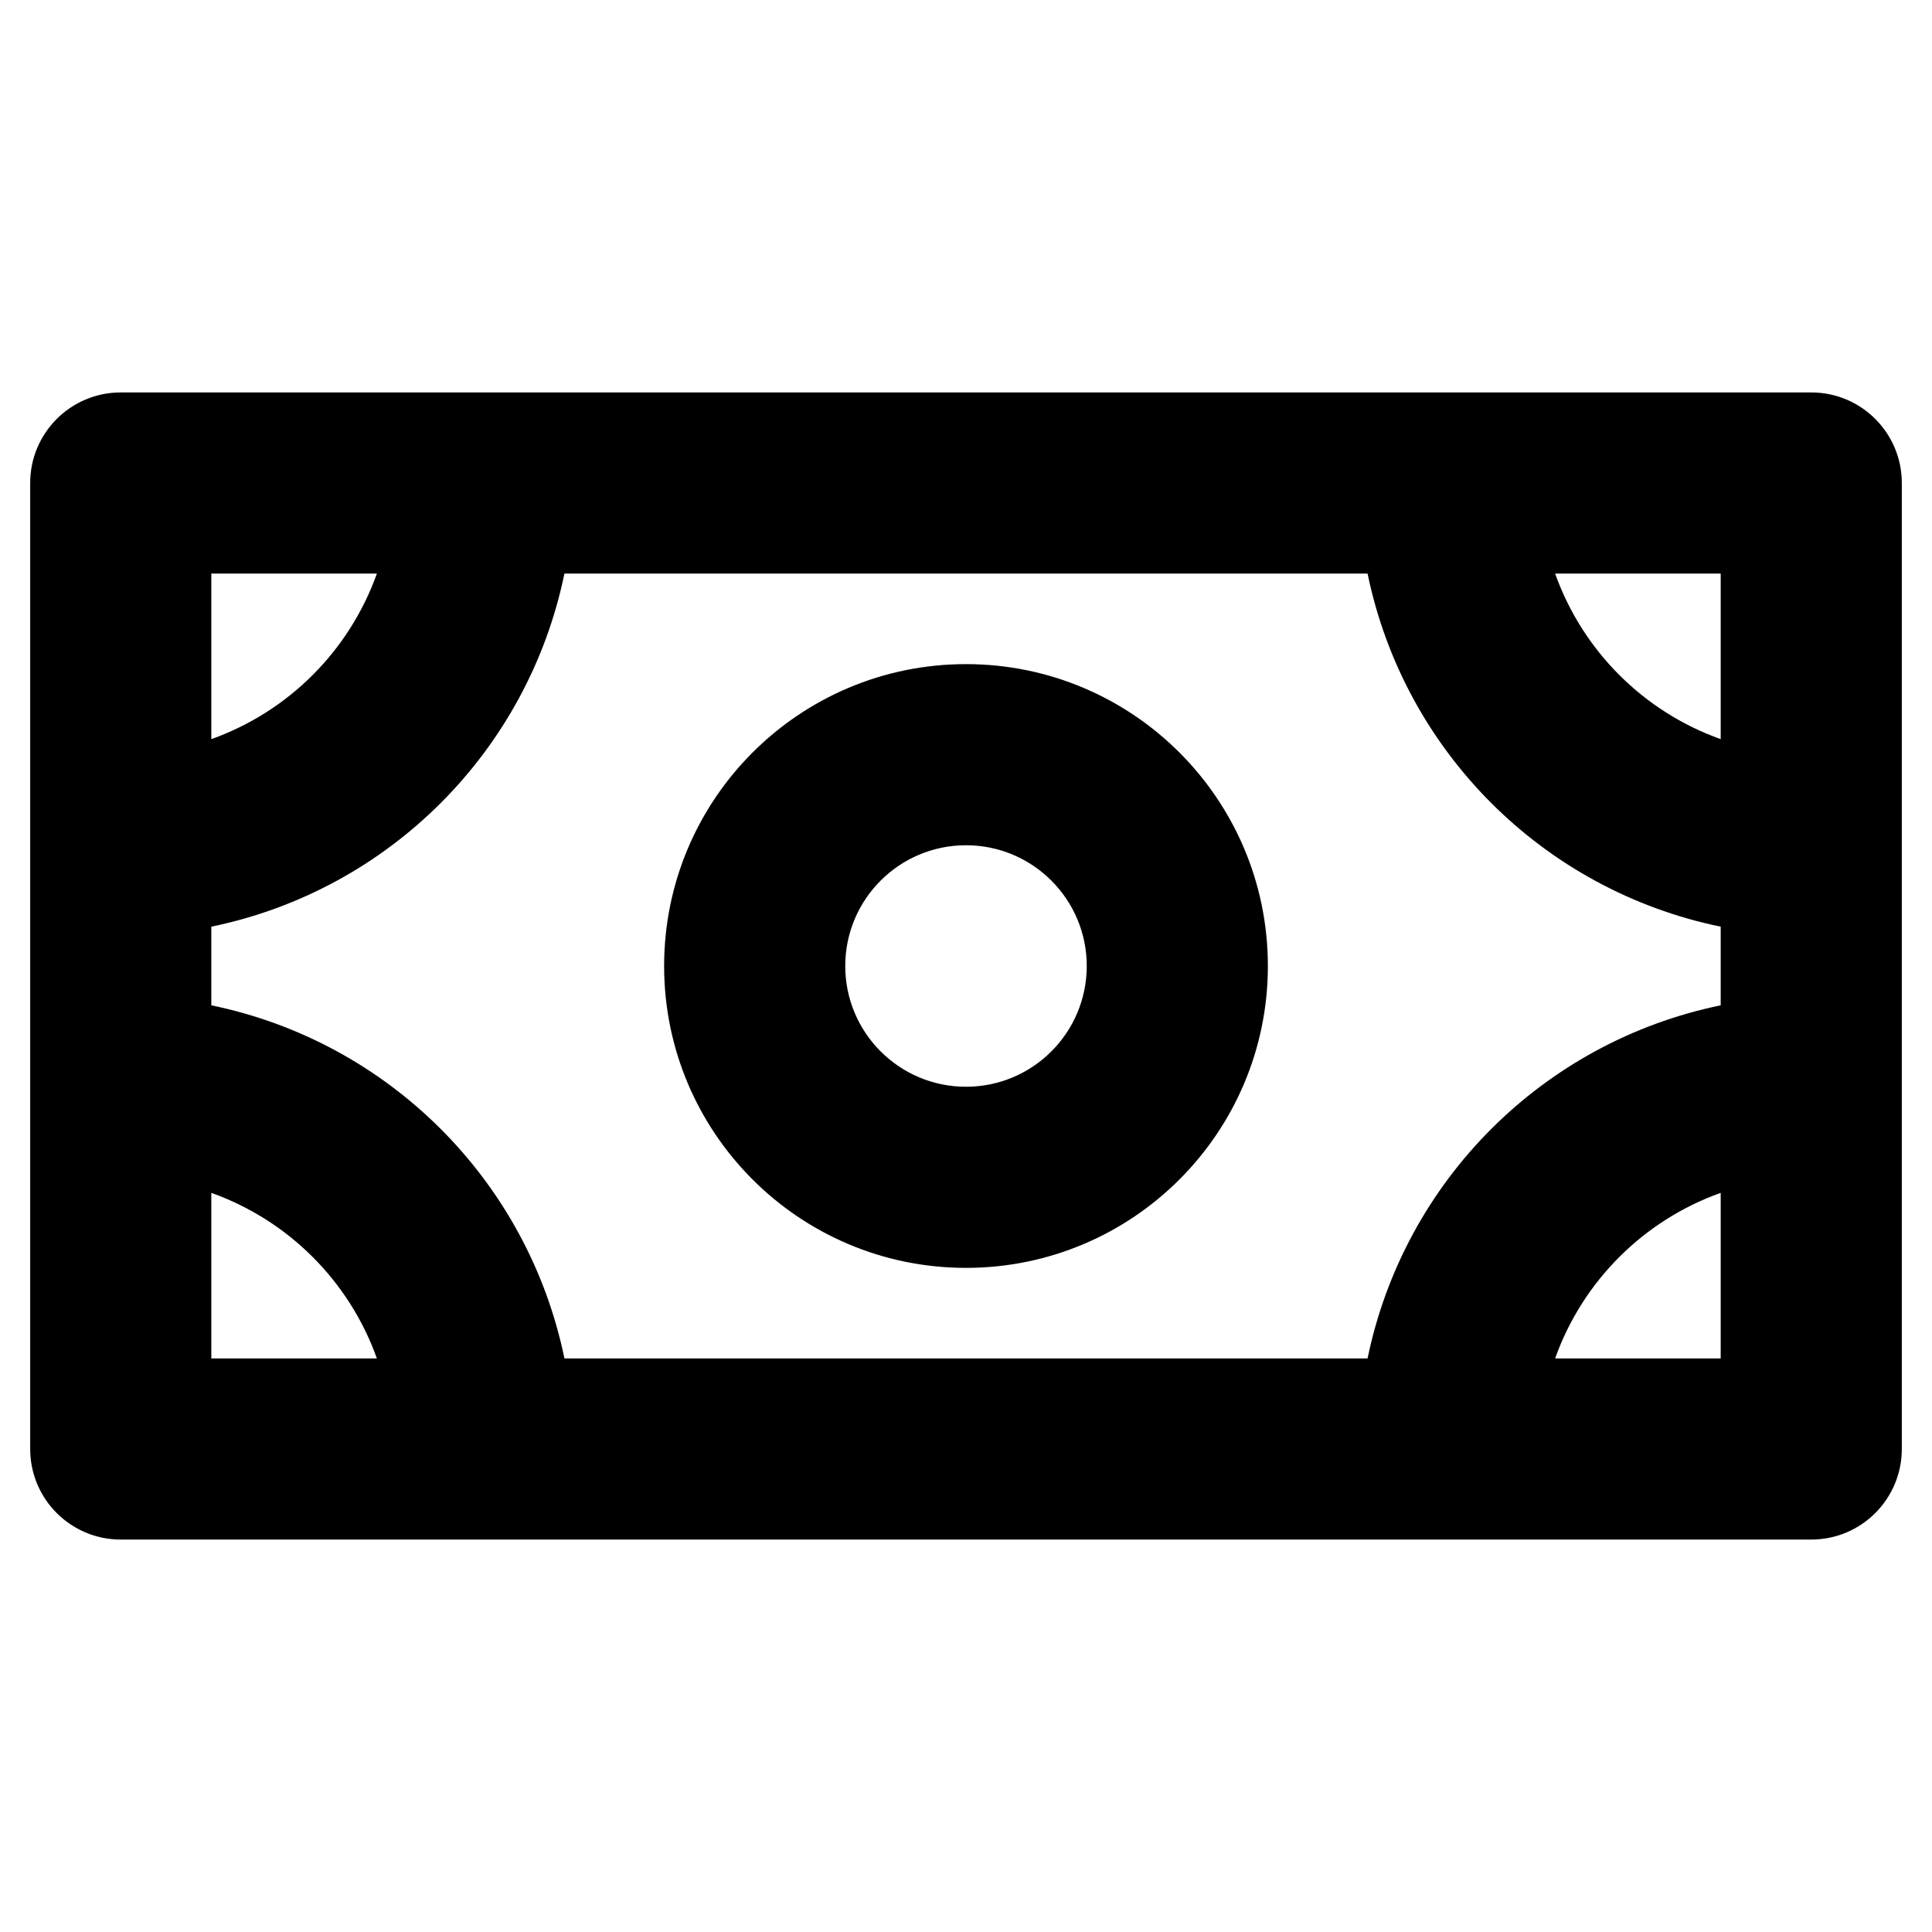
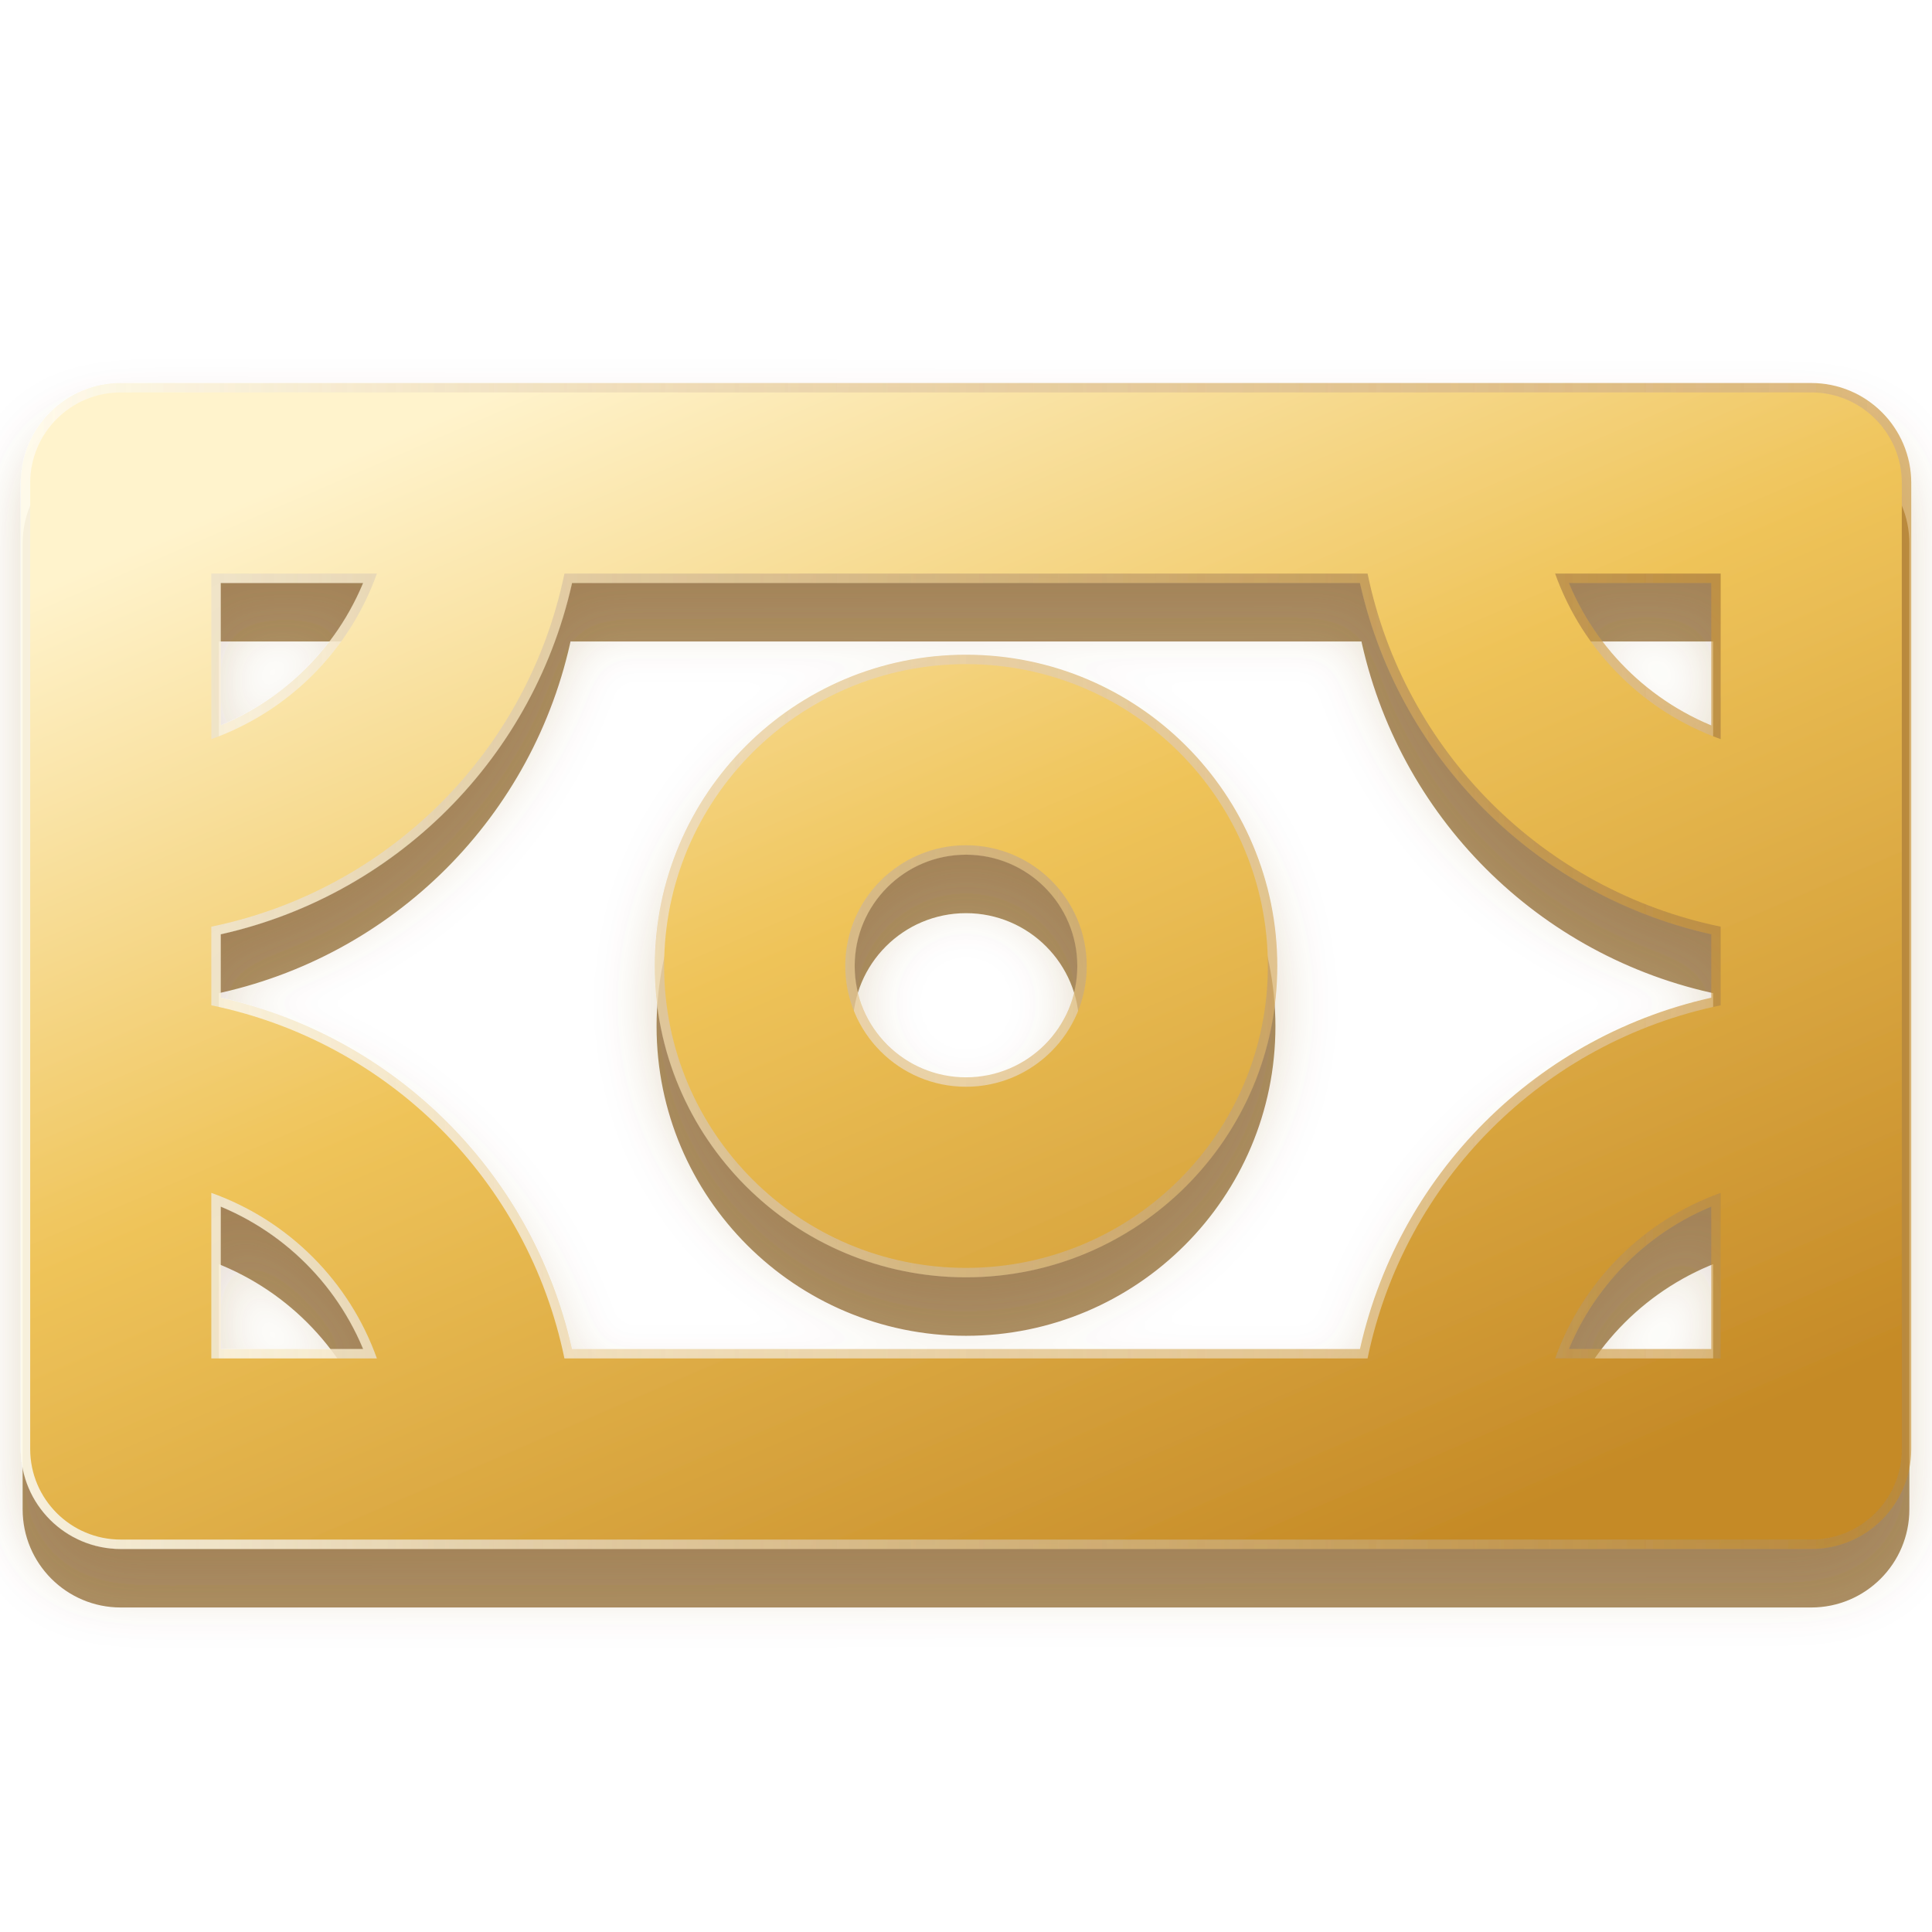
- <svg xmlns="http://www.w3.org/2000/svg" viewBox="0 0 256 256" fill="currentColor">
-   <path d="M240,52H16A12,12,0,0,0,4,64V192a12,12,0,0,0,12,12H240a12,12,0,0,0,12-12V64A12,12,0,0,0,240,52ZM181.21,180H74.79A60.18,60.18,0,0,0,28,133.21V122.79A60.18,60.18,0,0,0,74.79,76H181.21A60.18,60.18,0,0,0,228,122.79v10.42A60.18,60.18,0,0,0,181.21,180ZM228,97.94A36.23,36.23,0,0,1,206.06,76H228ZM49.94,76A36.23,36.23,0,0,1,28,97.94V76ZM28,158.06A36.23,36.23,0,0,1,49.94,180H28ZM206.06,180A36.23,36.23,0,0,1,228,158.06V180ZM128,88a40,40,0,1,0,40,40A40,40,0,0,0,128,88Zm0,56a16,16,0,1,1,16-16A16,16,0,0,1,128,144Z" />
+ <svg xmlns="http://www.w3.org/2000/svg" width="256" height="256" viewBox="0 0 256 256">
+   <defs>
+     <linearGradient id="body" x1="18%" y1="5%" x2="82%" y2="96%">
+       <stop offset="0" stop-color="#FFF3CC" />
+       <stop offset=".43" stop-color="#EFC45A" />
+       <stop offset="1" stop-color="#C58A27" />
+     </linearGradient>
+     <linearGradient id="rim">
+       <stop stop-color="#FFFAE8" stop-opacity=".9" />
+       <stop offset="1" stop-color="#C58A27" stop-opacity=".6" />
+     </linearGradient>
+     <filter id="lift" x="-30%" y="-30%" width="170%" height="180%">
+       <feDropShadow dx="0" dy="5" stdDeviation="4" flood-color="#855D20" flood-opacity=".24" />
+     </filter>
+   </defs>
+   <g transform="translate(0 8)" fill="#855D20" stroke="#855D20" stroke-width="2" stroke-linejoin="round" stroke-linecap="round" opacity=".68">
+     <path data-icon-shape="true" d="M240,52H16A12,12,0,0,0,4,64V192a12,12,0,0,0,12,12H240a12,12,0,0,0,12-12V64A12,12,0,0,0,240,52ZM181.21,180H74.79A60.18,60.18,0,0,0,28,133.21V122.79A60.18,60.18,0,0,0,74.79,76H181.21A60.18,60.18,0,0,0,228,122.79v10.42A60.18,60.18,0,0,0,181.21,180ZM228,97.94A36.23,36.23,0,0,1,206.06,76H228ZM49.94,76A36.23,36.23,0,0,1,28,97.94V76ZM28,158.06A36.23,36.23,0,0,1,49.94,180H28ZM206.06,180A36.23,36.23,0,0,1,228,158.06V180ZM128,88a40,40,0,1,0,40,40A40,40,0,0,0,128,88Zm0,56a16,16,0,1,1,16-16A16,16,0,0,1,128,144Z" />
+   </g>
+   <g fill="url(#body)" stroke="url(#rim)" stroke-width="2.5" stroke-linejoin="round" stroke-linecap="round" paint-order="stroke fill" filter="url(#lift)">
+     <path data-icon-shape="true" d="M240,52H16A12,12,0,0,0,4,64V192a12,12,0,0,0,12,12H240a12,12,0,0,0,12-12V64A12,12,0,0,0,240,52ZM181.21,180H74.79A60.18,60.18,0,0,0,28,133.21V122.79A60.18,60.18,0,0,0,74.79,76H181.21A60.18,60.18,0,0,0,228,122.79v10.42A60.18,60.18,0,0,0,181.21,180ZM228,97.94A36.23,36.23,0,0,1,206.06,76H228ZM49.94,76A36.23,36.23,0,0,1,28,97.94V76ZM28,158.06A36.23,36.23,0,0,1,49.94,180H28ZM206.06,180A36.23,36.23,0,0,1,228,158.06V180ZM128,88a40,40,0,1,0,40,40A40,40,0,0,0,128,88Zm0,56a16,16,0,1,1,16-16A16,16,0,0,1,128,144Z" />
+   </g>
</svg>
